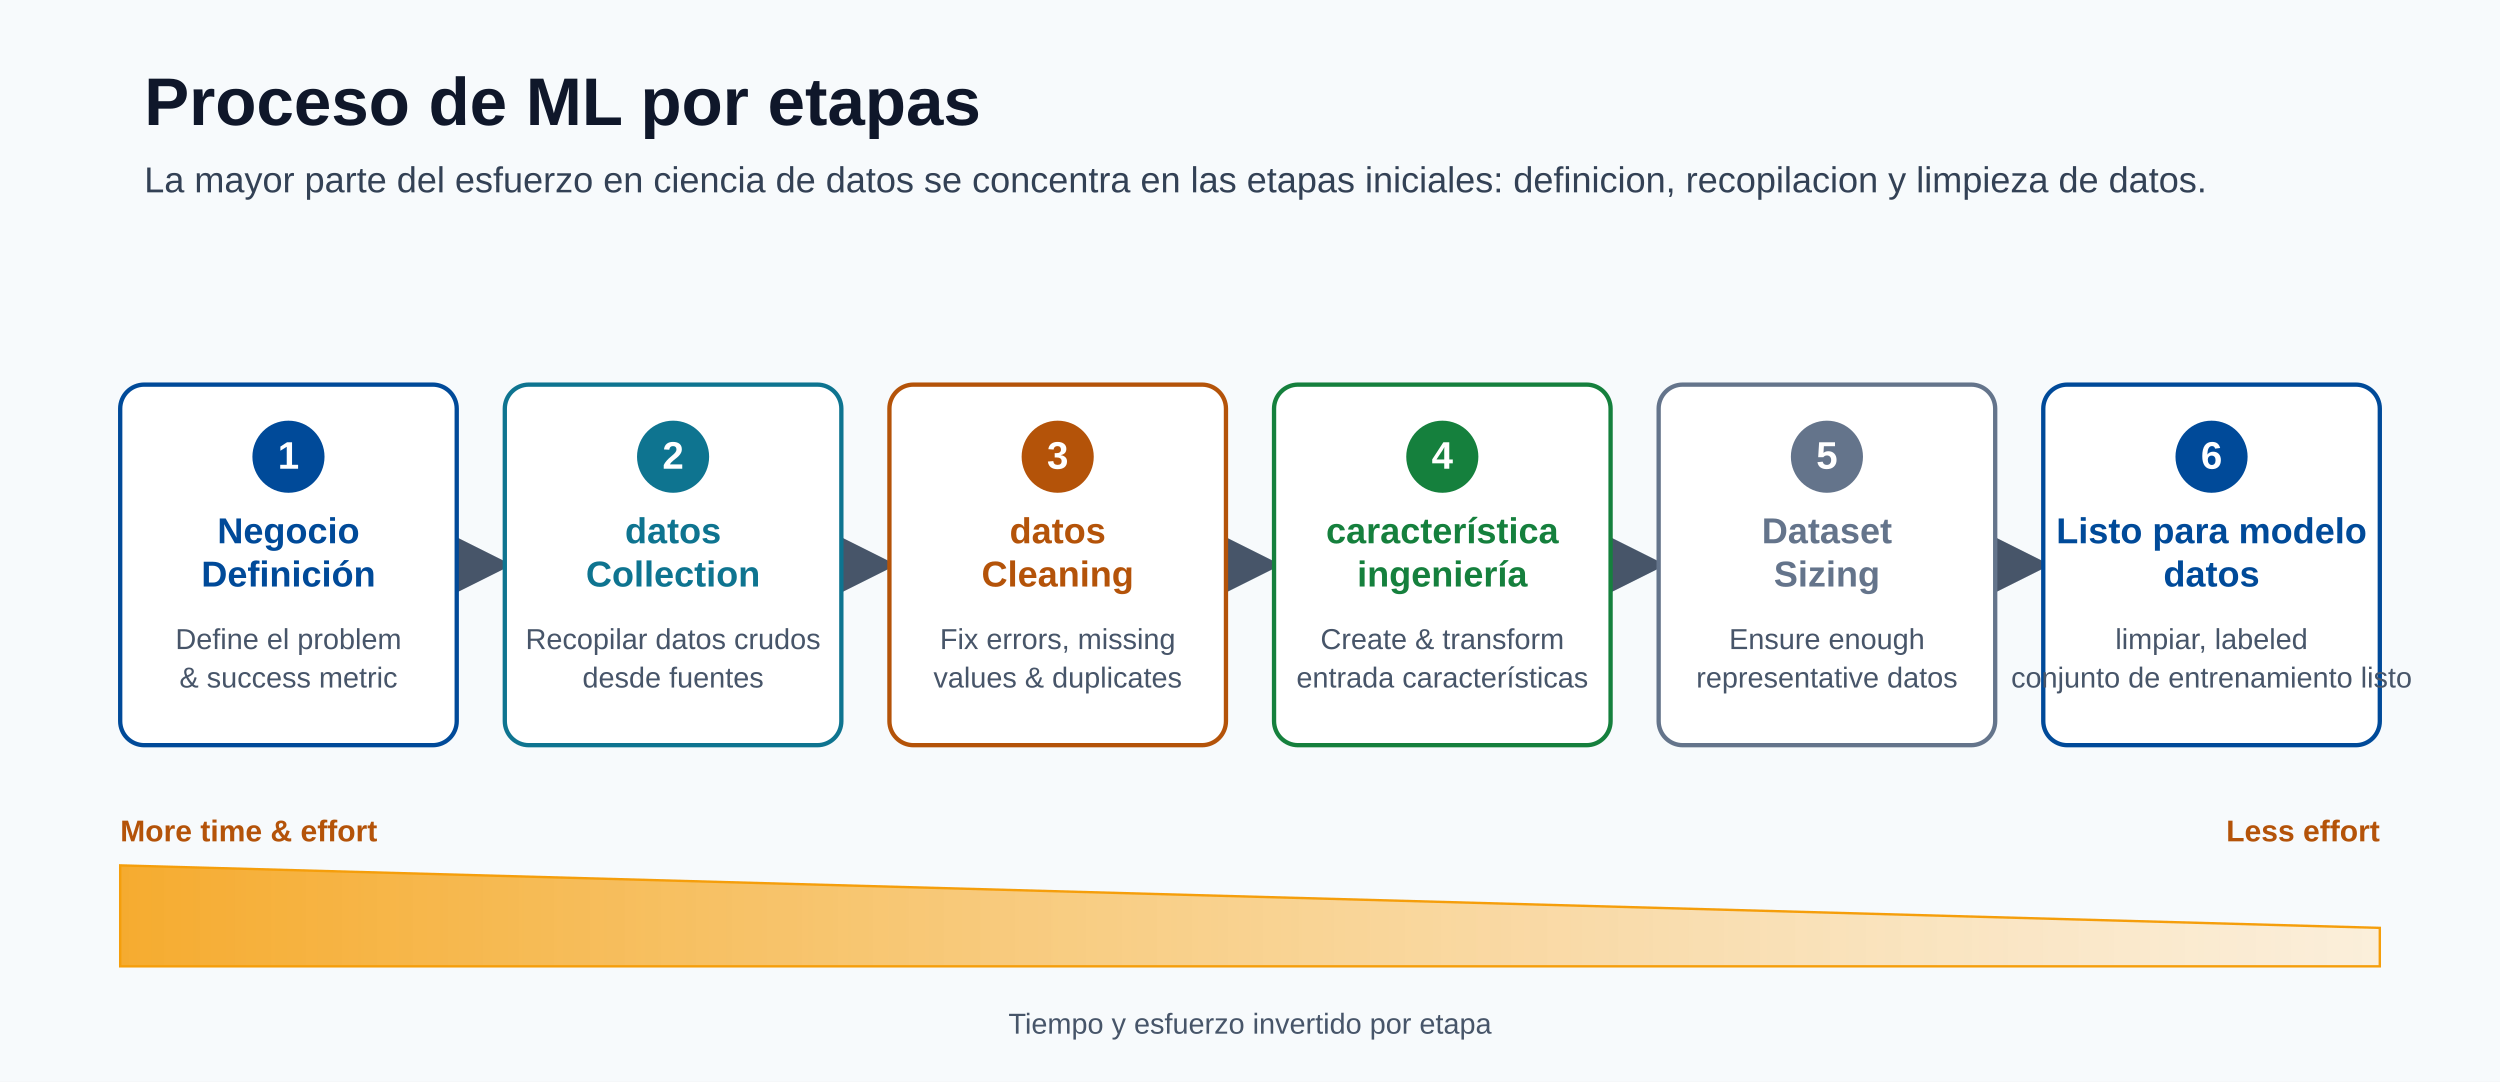
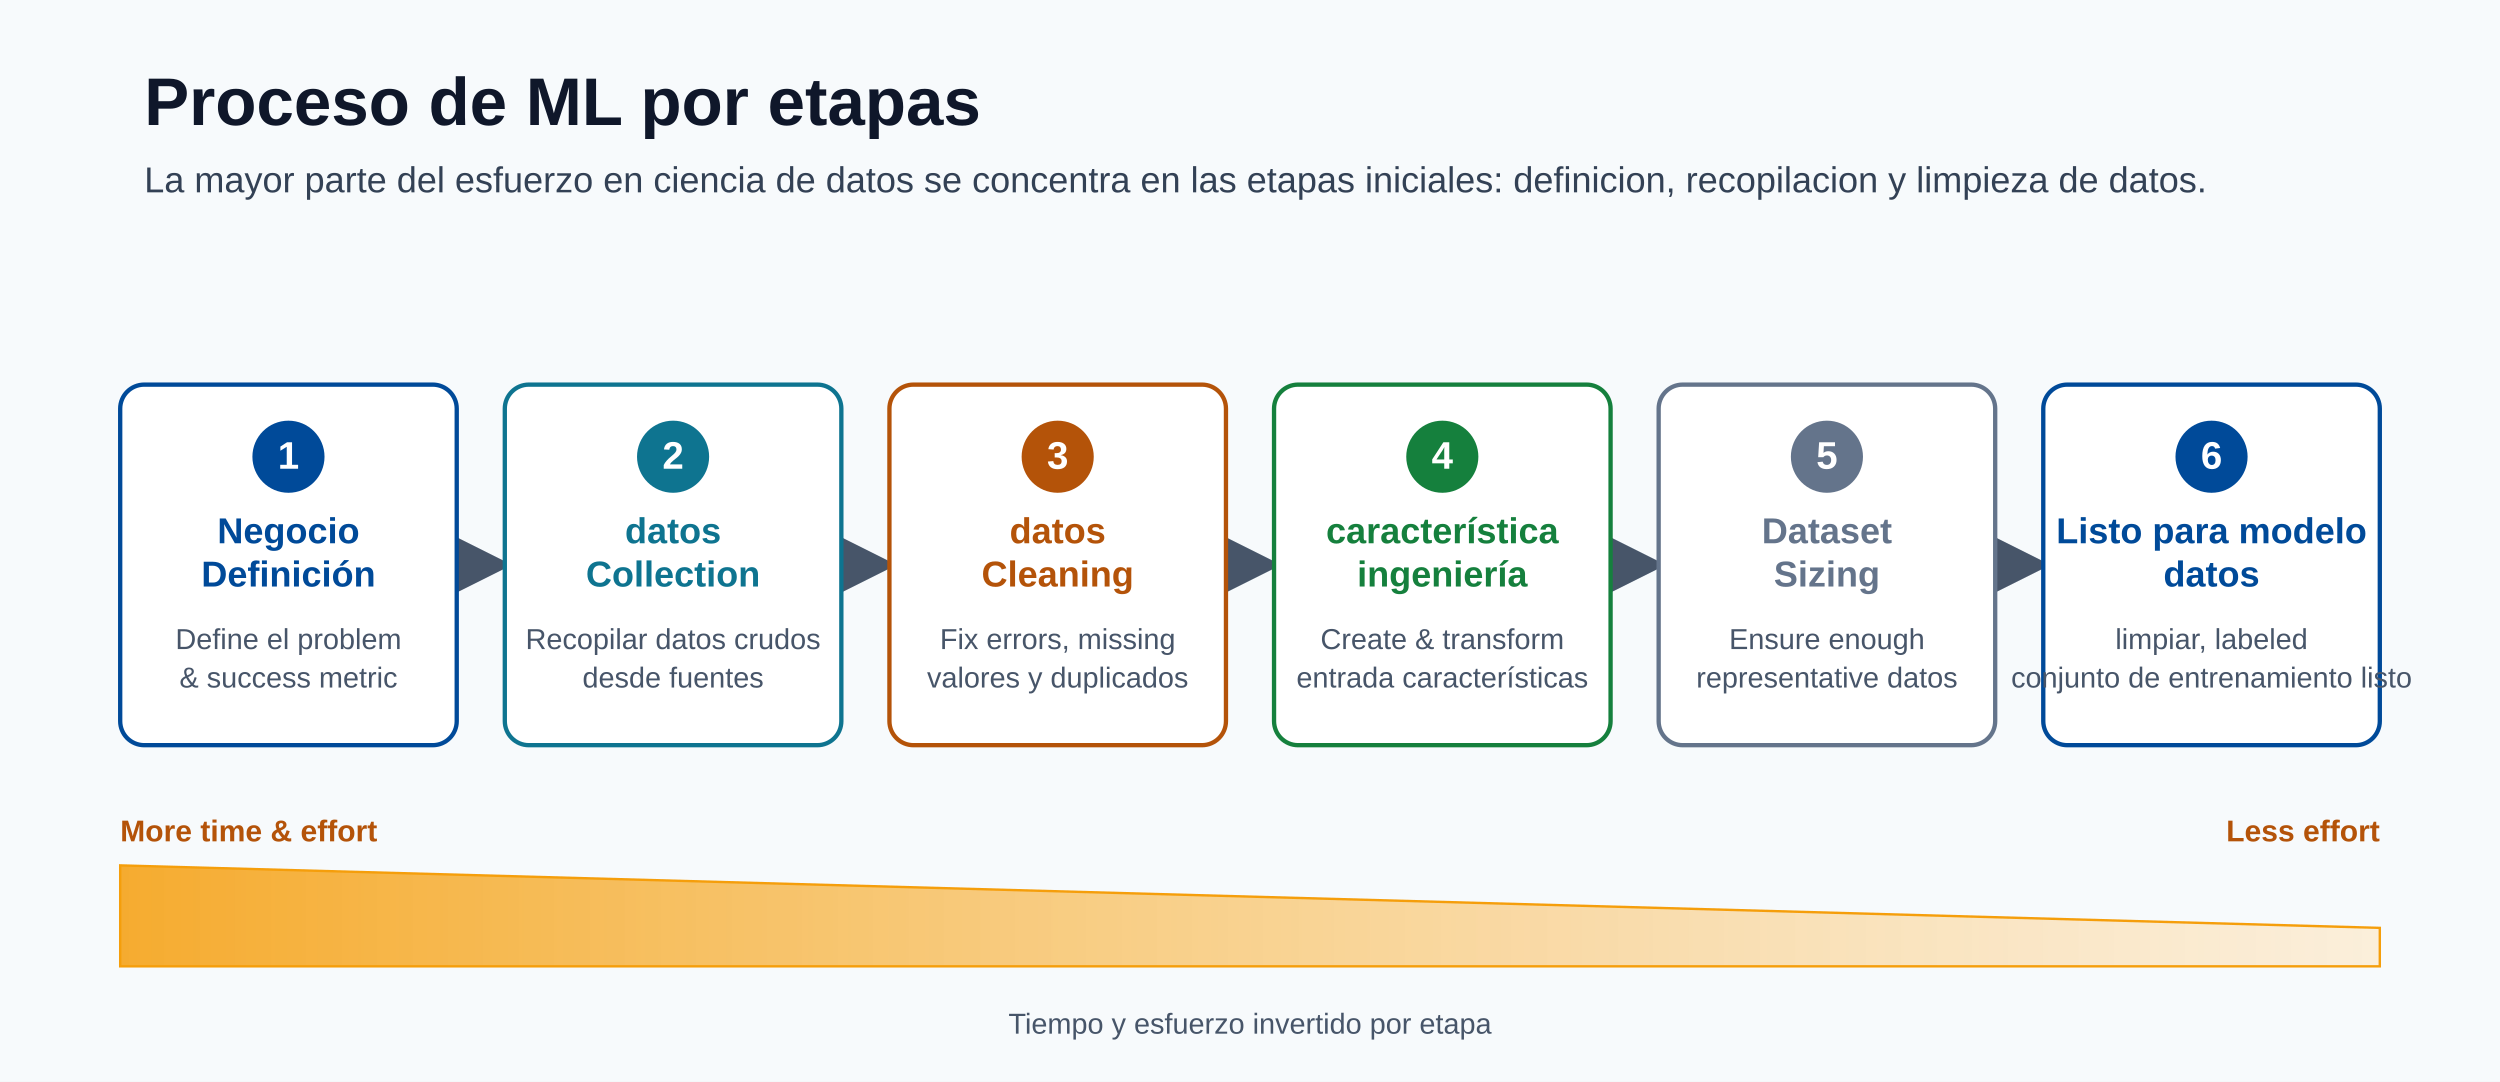
<svg xmlns="http://www.w3.org/2000/svg" width="1040" height="450" viewBox="0 0 1040 450" role="img" aria-labelledby="title desc">
  <defs>
    <style>
      .bg { fill: #f7fafc; }
      .title { fill: #0f172a; font-family: Segoe UI, Arial, sans-serif; font-size: 28px; font-weight: 700; }
      .subtitle { fill: #334155; font-family: Segoe UI, Arial, sans-serif; font-size: 15px; }
      .card { fill: #ffffff; stroke-width: 1.8; }
      .num { fill: #ffffff; font-family: Segoe UI, Arial, sans-serif; font-size: 16px; font-weight: 700; }
      .cardhead { font-family: Segoe UI, Arial, sans-serif; font-size: 15px; font-weight: 700; }
      .desc2 { font-family: Segoe UI, Arial, sans-serif; font-size: 12px; fill: #475569; }
      .arrow { stroke: #475569; stroke-width: 2.5; fill: none; }
      .efftxt { font-family: Segoe UI, Arial, sans-serif; font-size: 12.5px; font-weight: 700; fill: #b45309; }
    </style>
    <marker id="ah" markerWidth="9" markerHeight="9" refX="7" refY="4.5" orient="auto">
      <path d="M0,0 L9,4.5 L0,9 z" fill="#475569" />
    </marker>
    <linearGradient id="eff" x1="0" y1="0" x2="1" y2="0">
      <stop offset="0" stop-color="#f59e0b" stop-opacity="0.85" />
      <stop offset="1" stop-color="#fde7c4" stop-opacity="0.6" />
    </linearGradient>
  </defs>
  <rect class="bg" x="0" y="0" width="1040" height="450" />
  <text class="title" x="60" y="52">Proceso de ML por etapas</text>
  <text class="subtitle" x="60" y="80">La mayor parte del esfuerzo en ciencia de datos se concentra en las etapas iniciales: definicion, recopilacion y limpieza de datos.</text>
  <line class="arrow" x1="190" y1="235" x2="208" y2="235" marker-end="url(#ah)" />
  <line class="arrow" x1="350" y1="235" x2="368" y2="235" marker-end="url(#ah)" />
  <line class="arrow" x1="510" y1="235" x2="528" y2="235" marker-end="url(#ah)" />
  <line class="arrow" x1="670" y1="235" x2="688" y2="235" marker-end="url(#ah)" />
  <line class="arrow" x1="830" y1="235" x2="848" y2="235" marker-end="url(#ah)" />
  <rect class="card" x="50" y="160" width="140" height="150" rx="10" stroke="#004a99" />
  <circle cx="120" cy="190" r="15" fill="#004a99" />
  <text class="num" x="120" y="195" text-anchor="middle">1</text>
  <text class="cardhead" x="120" y="226" text-anchor="middle" fill="#004a99">Negocio</text>
  <text class="cardhead" x="120" y="244" text-anchor="middle" fill="#004a99">Definición</text>
  <text class="desc2" x="120" y="270" text-anchor="middle">Define el problem</text>
  <text class="desc2" x="120" y="286" text-anchor="middle">&amp; success metric</text>
  <rect class="card" x="210" y="160" width="140" height="150" rx="10" stroke="#0e7490" />
  <circle cx="280" cy="190" r="15" fill="#0e7490" />
  <text class="num" x="280" y="195" text-anchor="middle">2</text>
  <text class="cardhead" x="280" y="226" text-anchor="middle" fill="#0e7490">datos</text>
  <text class="cardhead" x="280" y="244" text-anchor="middle" fill="#0e7490">Collection</text>
  <text class="desc2" x="280" y="270" text-anchor="middle">Recopilar datos crudos</text>
  <text class="desc2" x="280" y="286" text-anchor="middle">desde fuentes</text>
  <rect class="card" x="370" y="160" width="140" height="150" rx="10" stroke="#b45309" />
  <circle cx="440" cy="190" r="15" fill="#b45309" />
  <text class="num" x="440" y="195" text-anchor="middle">3</text>
  <text class="cardhead" x="440" y="226" text-anchor="middle" fill="#b45309">datos</text>
  <text class="cardhead" x="440" y="244" text-anchor="middle" fill="#b45309">Cleaning</text>
  <text class="desc2" x="440" y="270" text-anchor="middle">Fix errors, missing</text>
-   <text class="desc2" x="440" y="286" text-anchor="middle">values &amp; duplicates</text>
+   <text class="desc2" x="440" y="286" text-anchor="middle">valores y duplicados</text>
  <rect class="card" x="530" y="160" width="140" height="150" rx="10" stroke="#15803d" />
  <circle cx="600" cy="190" r="15" fill="#15803d" />
  <text class="num" x="600" y="195" text-anchor="middle">4</text>
  <text class="cardhead" x="600" y="226" text-anchor="middle" fill="#15803d">característica</text>
  <text class="cardhead" x="600" y="244" text-anchor="middle" fill="#15803d">ingeniería</text>
  <text class="desc2" x="600" y="270" text-anchor="middle">Create &amp; transform</text>
  <text class="desc2" x="600" y="286" text-anchor="middle">entrada características</text>
  <rect class="card" x="690" y="160" width="140" height="150" rx="10" stroke="#64748b" />
  <circle cx="760" cy="190" r="15" fill="#64748b" />
  <text class="num" x="760" y="195" text-anchor="middle">5</text>
  <text class="cardhead" x="760" y="226" text-anchor="middle" fill="#64748b">Dataset</text>
  <text class="cardhead" x="760" y="244" text-anchor="middle" fill="#64748b">Sizing</text>
  <text class="desc2" x="760" y="270" text-anchor="middle">Ensure enough</text>
  <text class="desc2" x="760" y="286" text-anchor="middle">representative datos</text>
  <rect class="card" x="850" y="160" width="140" height="150" rx="10" stroke="#004a99" />
  <circle cx="920" cy="190" r="15" fill="#004a99" />
  <text class="num" x="920" y="195" text-anchor="middle">6</text>
  <text class="cardhead" x="920" y="226" text-anchor="middle" fill="#004a99">Listo para modelo</text>
  <text class="cardhead" x="920" y="244" text-anchor="middle" fill="#004a99">datos</text>
  <text class="desc2" x="920" y="270" text-anchor="middle">limpiar, labeled</text>
  <text class="desc2" x="920" y="286" text-anchor="middle">conjunto de entrenamiento listo</text>
  <polygon points="50,360 990,386 990,402 50,402" fill="url(#eff)" stroke="#f59e0b" stroke-width="1" />
  <text class="efftxt" x="50" y="350">More time &amp; effort</text>
  <text class="efftxt" x="990" y="350" text-anchor="end">Less effort</text>
  <text class="desc2" x="520" y="430" text-anchor="middle">Tiempo y esfuerzo invertido por etapa</text>
</svg>
